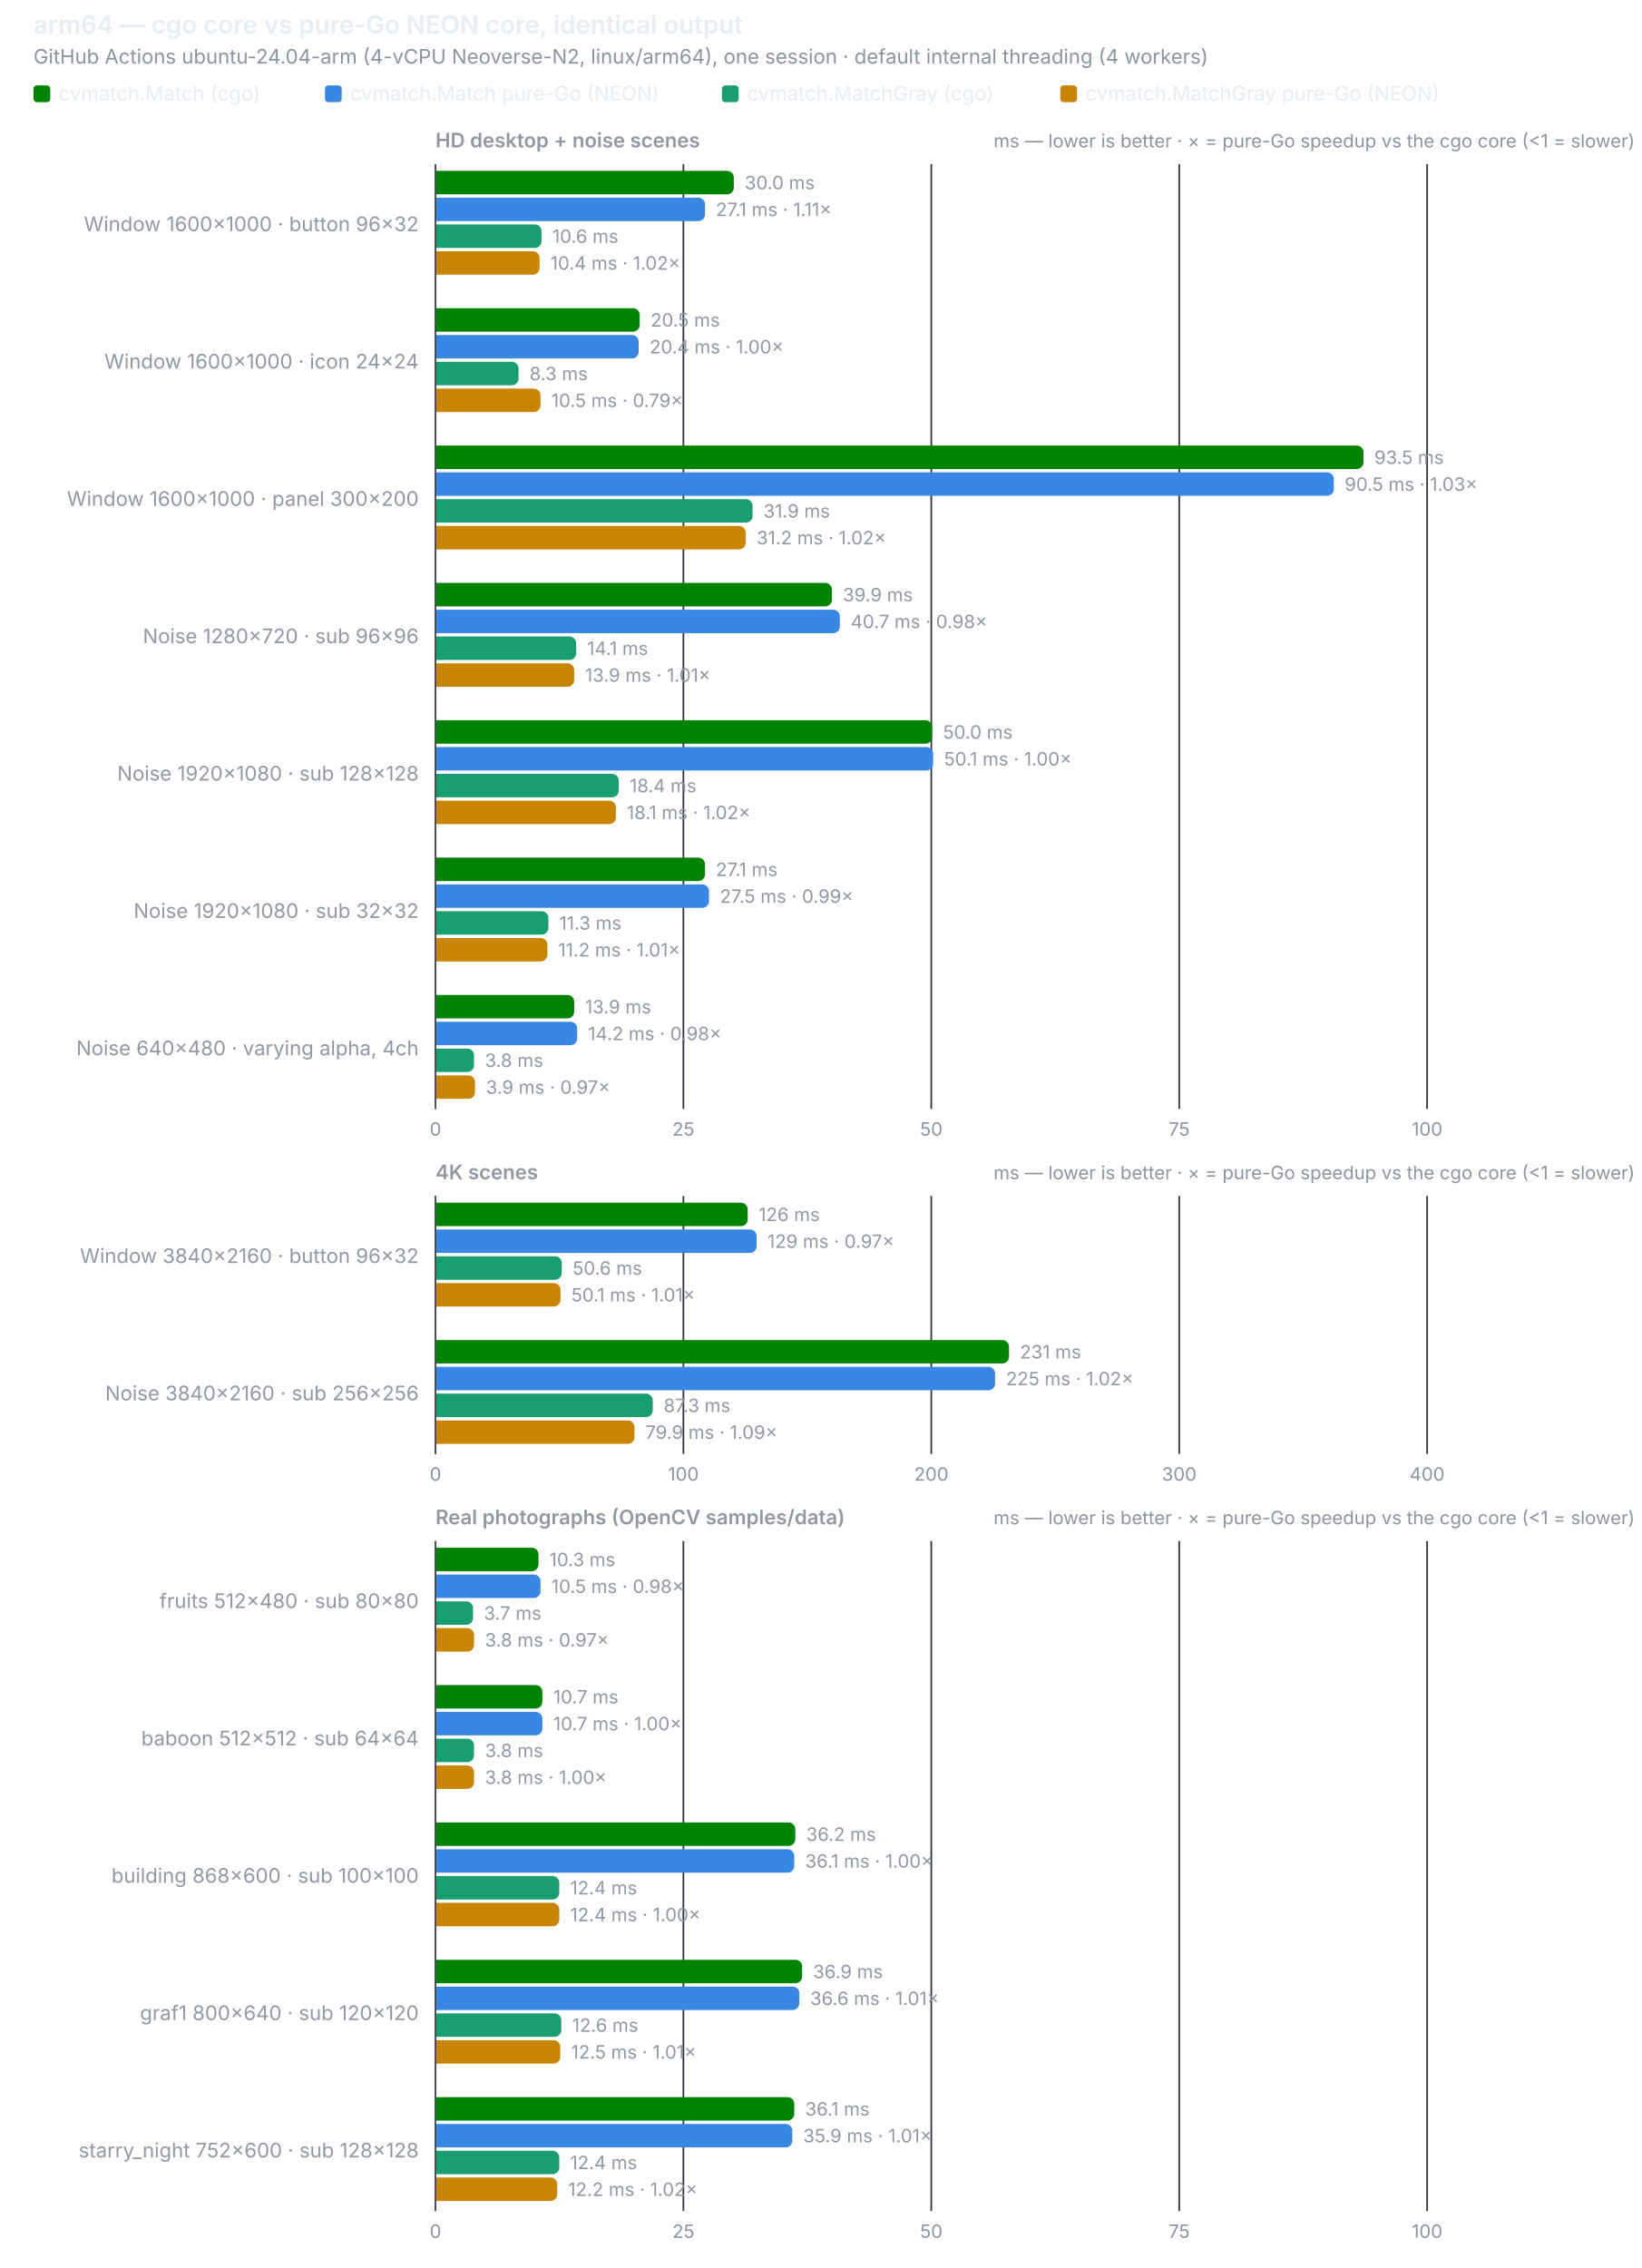
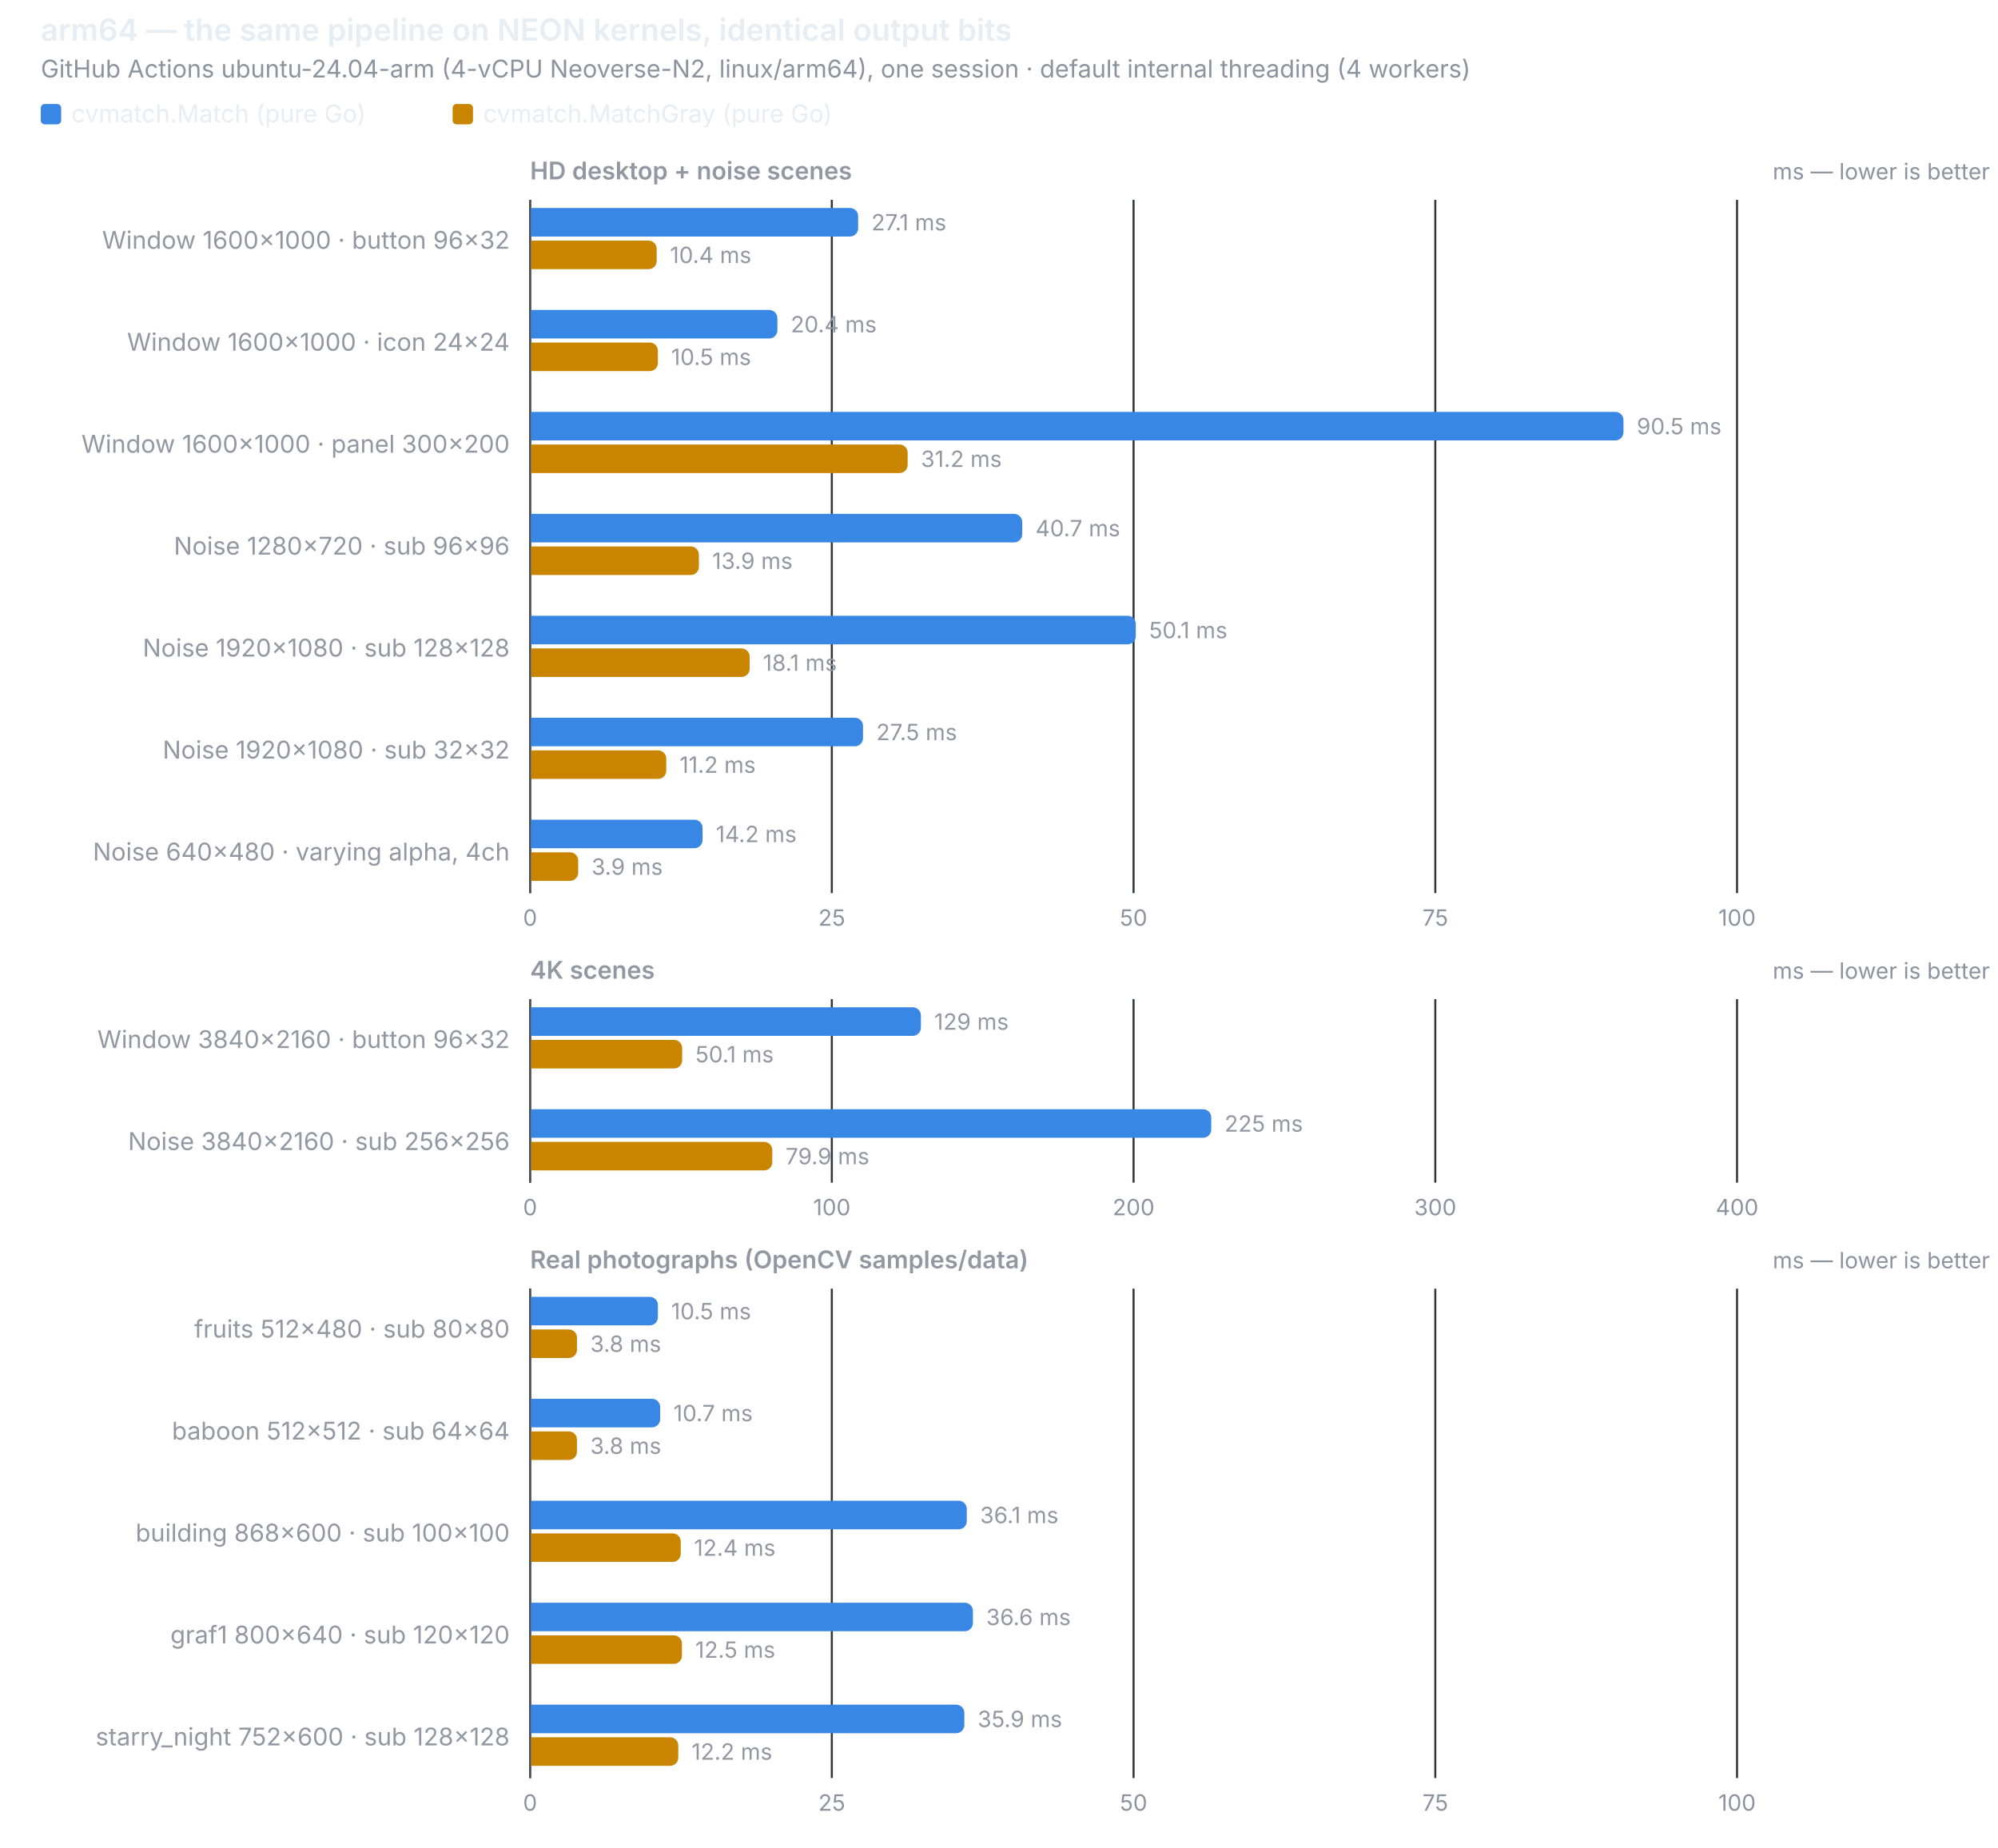
- <svg xmlns="http://www.w3.org/2000/svg" width="980" height="1354" viewBox="0 0 980 1354" role="img">
-   <text x="20" y="20" font-size="15" font-weight="600" fill="#e6edf3" font-family="system-ui,-apple-system,Segoe UI,sans-serif">arm64 — cgo core vs pure-Go NEON core, identical output</text>
+ <svg xmlns="http://www.w3.org/2000/svg" width="980" height="906" viewBox="0 0 980 906" role="img">
+   <text x="20" y="20" font-size="15" font-weight="600" fill="#e6edf3" font-family="system-ui,-apple-system,Segoe UI,sans-serif">arm64 — the same pipeline on NEON kernels, identical output bits</text>
  <text x="20" y="38" font-size="12" fill="#8b949e" font-family="system-ui,-apple-system,Segoe UI,sans-serif">GitHub Actions ubuntu-24.04-arm (4-vCPU Neoverse-N2, linux/arm64), one session · default internal threading (4 workers)</text>
-   <rect x="20" y="51" width="10" height="10" rx="2" fill="#008300" />
-   <text x="35" y="60" font-size="12" fill="#e6edf3" font-family="system-ui,-apple-system,Segoe UI,sans-serif">cvmatch.Match (cgo)</text>
-   <rect x="194" y="51" width="10" height="10" rx="2" fill="#3987e5" />
-   <text x="209" y="60" font-size="12" fill="#e6edf3" font-family="system-ui,-apple-system,Segoe UI,sans-serif">cvmatch.Match pure-Go (NEON)</text>
-   <rect x="431" y="51" width="10" height="10" rx="2" fill="#199e70" />
-   <text x="446" y="60" font-size="12" fill="#e6edf3" font-family="system-ui,-apple-system,Segoe UI,sans-serif">cvmatch.MatchGray (cgo)</text>
-   <rect x="633" y="51" width="10" height="10" rx="2" fill="#c98500" />
-   <text x="648" y="60" font-size="12" fill="#e6edf3" font-family="system-ui,-apple-system,Segoe UI,sans-serif">cvmatch.MatchGray pure-Go (NEON)</text>
+   <rect x="20" y="51" width="10" height="10" rx="2" fill="#3987e5" />
+   <text x="35" y="60" font-size="12" fill="#e6edf3" font-family="system-ui,-apple-system,Segoe UI,sans-serif">cvmatch.Match (pure Go)</text>
+   <rect x="222" y="51" width="10" height="10" rx="2" fill="#c98500" />
+   <text x="237" y="60" font-size="12" fill="#e6edf3" font-family="system-ui,-apple-system,Segoe UI,sans-serif">cvmatch.MatchGray (pure Go)</text>
  <text x="260" y="88" font-size="12" font-weight="600" fill="#9198a1" font-family="system-ui,-apple-system,Segoe UI,sans-serif">HD desktop + noise scenes</text>
-   <text x="976" y="88" font-size="11" text-anchor="end" fill="#8b949e" font-family="system-ui,-apple-system,Segoe UI,sans-serif">ms — lower is better · ×  = pure-Go speedup vs the cgo core (&lt;1 = slower)</text>
-   <line x1="260.0" y1="98" x2="260.0" y2="662" stroke="#30363d" stroke-width="1" />
-   <text x="260.0" y="678" font-size="11" text-anchor="middle" fill="#8b949e" font-family="system-ui,-apple-system,Segoe UI,sans-serif" style="font-variant-numeric:tabular-nums">0</text>
-   <line x1="408.0" y1="98" x2="408.0" y2="662" stroke="#30363d" stroke-width="1" />
-   <text x="408.0" y="678" font-size="11" text-anchor="middle" fill="#8b949e" font-family="system-ui,-apple-system,Segoe UI,sans-serif" style="font-variant-numeric:tabular-nums">25</text>
-   <line x1="556.0" y1="98" x2="556.0" y2="662" stroke="#30363d" stroke-width="1" />
-   <text x="556.0" y="678" font-size="11" text-anchor="middle" fill="#8b949e" font-family="system-ui,-apple-system,Segoe UI,sans-serif" style="font-variant-numeric:tabular-nums">50</text>
-   <line x1="704.0" y1="98" x2="704.0" y2="662" stroke="#30363d" stroke-width="1" />
-   <text x="704.0" y="678" font-size="11" text-anchor="middle" fill="#8b949e" font-family="system-ui,-apple-system,Segoe UI,sans-serif" style="font-variant-numeric:tabular-nums">75</text>
-   <line x1="852.0" y1="98" x2="852.0" y2="662" stroke="#30363d" stroke-width="1" />
-   <text x="852.0" y="678" font-size="11" text-anchor="middle" fill="#8b949e" font-family="system-ui,-apple-system,Segoe UI,sans-serif" style="font-variant-numeric:tabular-nums">100</text>
-   <line x1="260" y1="98" x2="260" y2="662" stroke="#484f58" stroke-width="1" />
-   <text x="250" y="138.0" font-size="12" text-anchor="end" fill="#9198a1" font-family="system-ui,-apple-system,Segoe UI,sans-serif">Window 1600×1000 · button 96×32</text>
-   <path d="M260.5,102 h173.6 a4,4 0 0 1 4,4 v6 a4,4 0 0 1 -4,4 h-173.6 z" fill="#008300" />
-   <text x="444.6" y="113" font-size="11" fill="#9198a1" font-family="system-ui,-apple-system,Segoe UI,sans-serif" style="font-variant-numeric:tabular-nums">30.0 ms</text>
-   <path d="M260.5,118 h156.4 a4,4 0 0 1 4,4 v6 a4,4 0 0 1 -4,4 h-156.4 z" fill="#3987e5" />
-   <text x="427.4" y="129" font-size="11" fill="#9198a1" font-family="system-ui,-apple-system,Segoe UI,sans-serif" style="font-variant-numeric:tabular-nums">27.1 ms · 1.11×</text>
-   <path d="M260.5,134 h58.8 a4,4 0 0 1 4,4 v6 a4,4 0 0 1 -4,4 h-58.8 z" fill="#199e70" />
-   <text x="329.8" y="145" font-size="11" fill="#9198a1" font-family="system-ui,-apple-system,Segoe UI,sans-serif" style="font-variant-numeric:tabular-nums">10.6 ms</text>
-   <path d="M260.5,150 h57.6 a4,4 0 0 1 4,4 v6 a4,4 0 0 1 -4,4 h-57.6 z" fill="#c98500" />
-   <text x="328.6" y="161" font-size="11" fill="#9198a1" font-family="system-ui,-apple-system,Segoe UI,sans-serif" style="font-variant-numeric:tabular-nums">10.4 ms · 1.02×</text>
-   <text x="250" y="220.0" font-size="12" text-anchor="end" fill="#9198a1" font-family="system-ui,-apple-system,Segoe UI,sans-serif">Window 1600×1000 · icon 24×24</text>
-   <path d="M260.5,184 h117.4 a4,4 0 0 1 4,4 v6 a4,4 0 0 1 -4,4 h-117.4 z" fill="#008300" />
-   <text x="388.4" y="195" font-size="11" fill="#9198a1" font-family="system-ui,-apple-system,Segoe UI,sans-serif" style="font-variant-numeric:tabular-nums">20.5 ms</text>
-   <path d="M260.5,200 h116.8 a4,4 0 0 1 4,4 v6 a4,4 0 0 1 -4,4 h-116.8 z" fill="#3987e5" />
-   <text x="387.8" y="211" font-size="11" fill="#9198a1" font-family="system-ui,-apple-system,Segoe UI,sans-serif" style="font-variant-numeric:tabular-nums">20.4 ms · 1.00×</text>
-   <path d="M260.5,216 h45.1 a4,4 0 0 1 4,4 v6 a4,4 0 0 1 -4,4 h-45.1 z" fill="#199e70" />
-   <text x="316.1" y="227" font-size="11" fill="#9198a1" font-family="system-ui,-apple-system,Segoe UI,sans-serif" style="font-variant-numeric:tabular-nums">8.3 ms</text>
-   <path d="M260.5,232 h58.2 a4,4 0 0 1 4,4 v6 a4,4 0 0 1 -4,4 h-58.2 z" fill="#c98500" />
-   <text x="329.2" y="243" font-size="11" fill="#9198a1" font-family="system-ui,-apple-system,Segoe UI,sans-serif" style="font-variant-numeric:tabular-nums">10.5 ms · 0.79×</text>
-   <text x="250" y="302.0" font-size="12" text-anchor="end" fill="#9198a1" font-family="system-ui,-apple-system,Segoe UI,sans-serif">Window 1600×1000 · panel 300×200</text>
-   <path d="M260.5,266 h549.5 a4,4 0 0 1 4,4 v6 a4,4 0 0 1 -4,4 h-549.5 z" fill="#008300" />
-   <text x="820.5" y="277" font-size="11" fill="#9198a1" font-family="system-ui,-apple-system,Segoe UI,sans-serif" style="font-variant-numeric:tabular-nums">93.5 ms</text>
-   <path d="M260.5,282 h531.8 a4,4 0 0 1 4,4 v6 a4,4 0 0 1 -4,4 h-531.8 z" fill="#3987e5" />
-   <text x="802.8" y="293" font-size="11" fill="#9198a1" font-family="system-ui,-apple-system,Segoe UI,sans-serif" style="font-variant-numeric:tabular-nums">90.5 ms · 1.03×</text>
-   <path d="M260.5,298 h184.8 a4,4 0 0 1 4,4 v6 a4,4 0 0 1 -4,4 h-184.8 z" fill="#199e70" />
-   <text x="455.8" y="309" font-size="11" fill="#9198a1" font-family="system-ui,-apple-system,Segoe UI,sans-serif" style="font-variant-numeric:tabular-nums">31.9 ms</text>
-   <path d="M260.5,314 h180.7 a4,4 0 0 1 4,4 v6 a4,4 0 0 1 -4,4 h-180.7 z" fill="#c98500" />
-   <text x="451.7" y="325" font-size="11" fill="#9198a1" font-family="system-ui,-apple-system,Segoe UI,sans-serif" style="font-variant-numeric:tabular-nums">31.2 ms · 1.02×</text>
-   <text x="250" y="384.0" font-size="12" text-anchor="end" fill="#9198a1" font-family="system-ui,-apple-system,Segoe UI,sans-serif">Noise 1280×720 · sub 96×96</text>
-   <path d="M260.5,348 h232.2 a4,4 0 0 1 4,4 v6 a4,4 0 0 1 -4,4 h-232.2 z" fill="#008300" />
-   <text x="503.2" y="359" font-size="11" fill="#9198a1" font-family="system-ui,-apple-system,Segoe UI,sans-serif" style="font-variant-numeric:tabular-nums">39.9 ms</text>
-   <path d="M260.5,364 h236.9 a4,4 0 0 1 4,4 v6 a4,4 0 0 1 -4,4 h-236.9 z" fill="#3987e5" />
-   <text x="507.9" y="375" font-size="11" fill="#9198a1" font-family="system-ui,-apple-system,Segoe UI,sans-serif" style="font-variant-numeric:tabular-nums">40.7 ms · 0.98×</text>
-   <path d="M260.5,380 h79.5 a4,4 0 0 1 4,4 v6 a4,4 0 0 1 -4,4 h-79.5 z" fill="#199e70" />
-   <text x="350.5" y="391" font-size="11" fill="#9198a1" font-family="system-ui,-apple-system,Segoe UI,sans-serif" style="font-variant-numeric:tabular-nums">14.1 ms</text>
-   <path d="M260.5,396 h78.3 a4,4 0 0 1 4,4 v6 a4,4 0 0 1 -4,4 h-78.3 z" fill="#c98500" />
-   <text x="349.3" y="407" font-size="11" fill="#9198a1" font-family="system-ui,-apple-system,Segoe UI,sans-serif" style="font-variant-numeric:tabular-nums">13.9 ms · 1.01×</text>
-   <text x="250" y="466.0" font-size="12" text-anchor="end" fill="#9198a1" font-family="system-ui,-apple-system,Segoe UI,sans-serif">Noise 1920×1080 · sub 128×128</text>
-   <path d="M260.5,430 h292.0 a4,4 0 0 1 4,4 v6 a4,4 0 0 1 -4,4 h-292.0 z" fill="#008300" />
-   <text x="563.0" y="441" font-size="11" fill="#9198a1" font-family="system-ui,-apple-system,Segoe UI,sans-serif" style="font-variant-numeric:tabular-nums">50.0 ms</text>
-   <path d="M260.5,446 h292.6 a4,4 0 0 1 4,4 v6 a4,4 0 0 1 -4,4 h-292.6 z" fill="#3987e5" />
-   <text x="563.6" y="457" font-size="11" fill="#9198a1" font-family="system-ui,-apple-system,Segoe UI,sans-serif" style="font-variant-numeric:tabular-nums">50.1 ms · 1.00×</text>
-   <path d="M260.5,462 h104.9 a4,4 0 0 1 4,4 v6 a4,4 0 0 1 -4,4 h-104.9 z" fill="#199e70" />
-   <text x="375.9" y="473" font-size="11" fill="#9198a1" font-family="system-ui,-apple-system,Segoe UI,sans-serif" style="font-variant-numeric:tabular-nums">18.4 ms</text>
-   <path d="M260.5,478 h103.2 a4,4 0 0 1 4,4 v6 a4,4 0 0 1 -4,4 h-103.2 z" fill="#c98500" />
-   <text x="374.2" y="489" font-size="11" fill="#9198a1" font-family="system-ui,-apple-system,Segoe UI,sans-serif" style="font-variant-numeric:tabular-nums">18.1 ms · 1.02×</text>
-   <text x="250" y="548.0" font-size="12" text-anchor="end" fill="#9198a1" font-family="system-ui,-apple-system,Segoe UI,sans-serif">Noise 1920×1080 · sub 32×32</text>
-   <path d="M260.5,512 h156.4 a4,4 0 0 1 4,4 v6 a4,4 0 0 1 -4,4 h-156.4 z" fill="#008300" />
-   <text x="427.4" y="523" font-size="11" fill="#9198a1" font-family="system-ui,-apple-system,Segoe UI,sans-serif" style="font-variant-numeric:tabular-nums">27.1 ms</text>
-   <path d="M260.5,528 h158.8 a4,4 0 0 1 4,4 v6 a4,4 0 0 1 -4,4 h-158.8 z" fill="#3987e5" />
-   <text x="429.8" y="539" font-size="11" fill="#9198a1" font-family="system-ui,-apple-system,Segoe UI,sans-serif" style="font-variant-numeric:tabular-nums">27.5 ms · 0.99×</text>
-   <path d="M260.5,544 h62.9 a4,4 0 0 1 4,4 v6 a4,4 0 0 1 -4,4 h-62.9 z" fill="#199e70" />
-   <text x="333.9" y="555" font-size="11" fill="#9198a1" font-family="system-ui,-apple-system,Segoe UI,sans-serif" style="font-variant-numeric:tabular-nums">11.3 ms</text>
-   <path d="M260.5,560 h62.3 a4,4 0 0 1 4,4 v6 a4,4 0 0 1 -4,4 h-62.3 z" fill="#c98500" />
-   <text x="333.3" y="571" font-size="11" fill="#9198a1" font-family="system-ui,-apple-system,Segoe UI,sans-serif" style="font-variant-numeric:tabular-nums">11.2 ms · 1.01×</text>
-   <text x="250" y="630.0" font-size="12" text-anchor="end" fill="#9198a1" font-family="system-ui,-apple-system,Segoe UI,sans-serif">Noise 640×480 · varying alpha, 4ch</text>
-   <path d="M260.5,594 h78.3 a4,4 0 0 1 4,4 v6 a4,4 0 0 1 -4,4 h-78.3 z" fill="#008300" />
-   <text x="349.3" y="605" font-size="11" fill="#9198a1" font-family="system-ui,-apple-system,Segoe UI,sans-serif" style="font-variant-numeric:tabular-nums">13.9 ms</text>
-   <path d="M260.5,610 h80.1 a4,4 0 0 1 4,4 v6 a4,4 0 0 1 -4,4 h-80.1 z" fill="#3987e5" />
-   <text x="351.1" y="621" font-size="11" fill="#9198a1" font-family="system-ui,-apple-system,Segoe UI,sans-serif" style="font-variant-numeric:tabular-nums">14.2 ms · 0.98×</text>
-   <path d="M260.5,626 h18.5 a4,4 0 0 1 4,4 v6 a4,4 0 0 1 -4,4 h-18.5 z" fill="#199e70" />
-   <text x="289.5" y="637" font-size="11" fill="#9198a1" font-family="system-ui,-apple-system,Segoe UI,sans-serif" style="font-variant-numeric:tabular-nums">3.8 ms</text>
-   <path d="M260.5,642 h19.1 a4,4 0 0 1 4,4 v6 a4,4 0 0 1 -4,4 h-19.1 z" fill="#c98500" />
-   <text x="290.1" y="653" font-size="11" fill="#9198a1" font-family="system-ui,-apple-system,Segoe UI,sans-serif" style="font-variant-numeric:tabular-nums">3.9 ms · 0.97×</text>
-   <text x="260" y="704" font-size="12" font-weight="600" fill="#9198a1" font-family="system-ui,-apple-system,Segoe UI,sans-serif">4K scenes</text>
-   <text x="976" y="704" font-size="11" text-anchor="end" fill="#8b949e" font-family="system-ui,-apple-system,Segoe UI,sans-serif">ms — lower is better · ×  = pure-Go speedup vs the cgo core (&lt;1 = slower)</text>
-   <line x1="260.0" y1="714" x2="260.0" y2="868" stroke="#30363d" stroke-width="1" />
-   <text x="260.0" y="884" font-size="11" text-anchor="middle" fill="#8b949e" font-family="system-ui,-apple-system,Segoe UI,sans-serif" style="font-variant-numeric:tabular-nums">0</text>
-   <line x1="408.0" y1="714" x2="408.0" y2="868" stroke="#30363d" stroke-width="1" />
-   <text x="408.0" y="884" font-size="11" text-anchor="middle" fill="#8b949e" font-family="system-ui,-apple-system,Segoe UI,sans-serif" style="font-variant-numeric:tabular-nums">100</text>
-   <line x1="556.0" y1="714" x2="556.0" y2="868" stroke="#30363d" stroke-width="1" />
-   <text x="556.0" y="884" font-size="11" text-anchor="middle" fill="#8b949e" font-family="system-ui,-apple-system,Segoe UI,sans-serif" style="font-variant-numeric:tabular-nums">200</text>
-   <line x1="704.0" y1="714" x2="704.0" y2="868" stroke="#30363d" stroke-width="1" />
-   <text x="704.0" y="884" font-size="11" text-anchor="middle" fill="#8b949e" font-family="system-ui,-apple-system,Segoe UI,sans-serif" style="font-variant-numeric:tabular-nums">300</text>
-   <line x1="852.0" y1="714" x2="852.0" y2="868" stroke="#30363d" stroke-width="1" />
-   <text x="852.0" y="884" font-size="11" text-anchor="middle" fill="#8b949e" font-family="system-ui,-apple-system,Segoe UI,sans-serif" style="font-variant-numeric:tabular-nums">400</text>
-   <line x1="260" y1="714" x2="260" y2="868" stroke="#484f58" stroke-width="1" />
-   <text x="250" y="754.0" font-size="12" text-anchor="end" fill="#9198a1" font-family="system-ui,-apple-system,Segoe UI,sans-serif">Window 3840×2160 · button 96×32</text>
-   <path d="M260.5,718 h181.9 a4,4 0 0 1 4,4 v6 a4,4 0 0 1 -4,4 h-181.9 z" fill="#008300" />
-   <text x="452.9" y="729" font-size="11" fill="#9198a1" font-family="system-ui,-apple-system,Segoe UI,sans-serif" style="font-variant-numeric:tabular-nums">126 ms</text>
-   <path d="M260.5,734 h187.2 a4,4 0 0 1 4,4 v6 a4,4 0 0 1 -4,4 h-187.2 z" fill="#3987e5" />
-   <text x="458.2" y="745" font-size="11" fill="#9198a1" font-family="system-ui,-apple-system,Segoe UI,sans-serif" style="font-variant-numeric:tabular-nums">129 ms · 0.97×</text>
-   <path d="M260.5,750 h70.9 a4,4 0 0 1 4,4 v6 a4,4 0 0 1 -4,4 h-70.9 z" fill="#199e70" />
-   <text x="341.9" y="761" font-size="11" fill="#9198a1" font-family="system-ui,-apple-system,Segoe UI,sans-serif" style="font-variant-numeric:tabular-nums">50.6 ms</text>
-   <path d="M260.5,766 h70.1 a4,4 0 0 1 4,4 v6 a4,4 0 0 1 -4,4 h-70.1 z" fill="#c98500" />
-   <text x="341.1" y="777" font-size="11" fill="#9198a1" font-family="system-ui,-apple-system,Segoe UI,sans-serif" style="font-variant-numeric:tabular-nums">50.1 ms · 1.01×</text>
-   <text x="250" y="836.0" font-size="12" text-anchor="end" fill="#9198a1" font-family="system-ui,-apple-system,Segoe UI,sans-serif">Noise 3840×2160 · sub 256×256</text>
-   <path d="M260.5,800 h337.9 a4,4 0 0 1 4,4 v6 a4,4 0 0 1 -4,4 h-337.9 z" fill="#008300" />
-   <text x="608.9" y="811" font-size="11" fill="#9198a1" font-family="system-ui,-apple-system,Segoe UI,sans-serif" style="font-variant-numeric:tabular-nums">231 ms</text>
-   <path d="M260.5,816 h329.6 a4,4 0 0 1 4,4 v6 a4,4 0 0 1 -4,4 h-329.6 z" fill="#3987e5" />
-   <text x="600.6" y="827" font-size="11" fill="#9198a1" font-family="system-ui,-apple-system,Segoe UI,sans-serif" style="font-variant-numeric:tabular-nums">225 ms · 1.02×</text>
-   <path d="M260.5,832 h125.2 a4,4 0 0 1 4,4 v6 a4,4 0 0 1 -4,4 h-125.2 z" fill="#199e70" />
-   <text x="396.2" y="843" font-size="11" fill="#9198a1" font-family="system-ui,-apple-system,Segoe UI,sans-serif" style="font-variant-numeric:tabular-nums">87.3 ms</text>
-   <path d="M260.5,848 h114.3 a4,4 0 0 1 4,4 v6 a4,4 0 0 1 -4,4 h-114.3 z" fill="#c98500" />
-   <text x="385.3" y="859" font-size="11" fill="#9198a1" font-family="system-ui,-apple-system,Segoe UI,sans-serif" style="font-variant-numeric:tabular-nums">79.9 ms · 1.09×</text>
-   <text x="260" y="910" font-size="12" font-weight="600" fill="#9198a1" font-family="system-ui,-apple-system,Segoe UI,sans-serif">Real photographs (OpenCV samples/data)</text>
-   <text x="976" y="910" font-size="11" text-anchor="end" fill="#8b949e" font-family="system-ui,-apple-system,Segoe UI,sans-serif">ms — lower is better · ×  = pure-Go speedup vs the cgo core (&lt;1 = slower)</text>
-   <line x1="260.0" y1="920" x2="260.0" y2="1320" stroke="#30363d" stroke-width="1" />
-   <text x="260.0" y="1336" font-size="11" text-anchor="middle" fill="#8b949e" font-family="system-ui,-apple-system,Segoe UI,sans-serif" style="font-variant-numeric:tabular-nums">0</text>
-   <line x1="408.0" y1="920" x2="408.0" y2="1320" stroke="#30363d" stroke-width="1" />
-   <text x="408.0" y="1336" font-size="11" text-anchor="middle" fill="#8b949e" font-family="system-ui,-apple-system,Segoe UI,sans-serif" style="font-variant-numeric:tabular-nums">25</text>
-   <line x1="556.0" y1="920" x2="556.0" y2="1320" stroke="#30363d" stroke-width="1" />
-   <text x="556.0" y="1336" font-size="11" text-anchor="middle" fill="#8b949e" font-family="system-ui,-apple-system,Segoe UI,sans-serif" style="font-variant-numeric:tabular-nums">50</text>
-   <line x1="704.0" y1="920" x2="704.0" y2="1320" stroke="#30363d" stroke-width="1" />
-   <text x="704.0" y="1336" font-size="11" text-anchor="middle" fill="#8b949e" font-family="system-ui,-apple-system,Segoe UI,sans-serif" style="font-variant-numeric:tabular-nums">75</text>
-   <line x1="852.0" y1="920" x2="852.0" y2="1320" stroke="#30363d" stroke-width="1" />
-   <text x="852.0" y="1336" font-size="11" text-anchor="middle" fill="#8b949e" font-family="system-ui,-apple-system,Segoe UI,sans-serif" style="font-variant-numeric:tabular-nums">100</text>
-   <line x1="260" y1="920" x2="260" y2="1320" stroke="#484f58" stroke-width="1" />
-   <text x="250" y="960.0" font-size="12" text-anchor="end" fill="#9198a1" font-family="system-ui,-apple-system,Segoe UI,sans-serif">fruits 512×480 · sub 80×80</text>
-   <path d="M260.5,924 h57.0 a4,4 0 0 1 4,4 v6 a4,4 0 0 1 -4,4 h-57.0 z" fill="#008300" />
-   <text x="328.0" y="935" font-size="11" fill="#9198a1" font-family="system-ui,-apple-system,Segoe UI,sans-serif" style="font-variant-numeric:tabular-nums">10.3 ms</text>
-   <path d="M260.5,940 h58.2 a4,4 0 0 1 4,4 v6 a4,4 0 0 1 -4,4 h-58.2 z" fill="#3987e5" />
-   <text x="329.2" y="951" font-size="11" fill="#9198a1" font-family="system-ui,-apple-system,Segoe UI,sans-serif" style="font-variant-numeric:tabular-nums">10.5 ms · 0.98×</text>
-   <path d="M260.5,956 h17.9 a4,4 0 0 1 4,4 v6 a4,4 0 0 1 -4,4 h-17.9 z" fill="#199e70" />
-   <text x="288.9" y="967" font-size="11" fill="#9198a1" font-family="system-ui,-apple-system,Segoe UI,sans-serif" style="font-variant-numeric:tabular-nums">3.7 ms</text>
-   <path d="M260.5,972 h18.5 a4,4 0 0 1 4,4 v6 a4,4 0 0 1 -4,4 h-18.5 z" fill="#c98500" />
-   <text x="289.5" y="983" font-size="11" fill="#9198a1" font-family="system-ui,-apple-system,Segoe UI,sans-serif" style="font-variant-numeric:tabular-nums">3.8 ms · 0.97×</text>
-   <text x="250" y="1042.0" font-size="12" text-anchor="end" fill="#9198a1" font-family="system-ui,-apple-system,Segoe UI,sans-serif">baboon 512×512 · sub 64×64</text>
-   <path d="M260.5,1006 h59.3 a4,4 0 0 1 4,4 v6 a4,4 0 0 1 -4,4 h-59.3 z" fill="#008300" />
-   <text x="330.3" y="1017" font-size="11" fill="#9198a1" font-family="system-ui,-apple-system,Segoe UI,sans-serif" style="font-variant-numeric:tabular-nums">10.7 ms</text>
-   <path d="M260.5,1022 h59.3 a4,4 0 0 1 4,4 v6 a4,4 0 0 1 -4,4 h-59.3 z" fill="#3987e5" />
-   <text x="330.3" y="1033" font-size="11" fill="#9198a1" font-family="system-ui,-apple-system,Segoe UI,sans-serif" style="font-variant-numeric:tabular-nums">10.7 ms · 1.00×</text>
-   <path d="M260.5,1038 h18.5 a4,4 0 0 1 4,4 v6 a4,4 0 0 1 -4,4 h-18.5 z" fill="#199e70" />
-   <text x="289.5" y="1049" font-size="11" fill="#9198a1" font-family="system-ui,-apple-system,Segoe UI,sans-serif" style="font-variant-numeric:tabular-nums">3.8 ms</text>
-   <path d="M260.5,1054 h18.5 a4,4 0 0 1 4,4 v6 a4,4 0 0 1 -4,4 h-18.5 z" fill="#c98500" />
-   <text x="289.5" y="1065" font-size="11" fill="#9198a1" font-family="system-ui,-apple-system,Segoe UI,sans-serif" style="font-variant-numeric:tabular-nums">3.8 ms · 1.00×</text>
-   <text x="250" y="1124.0" font-size="12" text-anchor="end" fill="#9198a1" font-family="system-ui,-apple-system,Segoe UI,sans-serif">building 868×600 · sub 100×100</text>
-   <path d="M260.5,1088 h210.3 a4,4 0 0 1 4,4 v6 a4,4 0 0 1 -4,4 h-210.3 z" fill="#008300" />
-   <text x="481.3" y="1099" font-size="11" fill="#9198a1" font-family="system-ui,-apple-system,Segoe UI,sans-serif" style="font-variant-numeric:tabular-nums">36.2 ms</text>
-   <path d="M260.5,1104 h209.7 a4,4 0 0 1 4,4 v6 a4,4 0 0 1 -4,4 h-209.7 z" fill="#3987e5" />
-   <text x="480.7" y="1115" font-size="11" fill="#9198a1" font-family="system-ui,-apple-system,Segoe UI,sans-serif" style="font-variant-numeric:tabular-nums">36.1 ms · 1.00×</text>
-   <path d="M260.5,1120 h69.4 a4,4 0 0 1 4,4 v6 a4,4 0 0 1 -4,4 h-69.4 z" fill="#199e70" />
-   <text x="340.4" y="1131" font-size="11" fill="#9198a1" font-family="system-ui,-apple-system,Segoe UI,sans-serif" style="font-variant-numeric:tabular-nums">12.4 ms</text>
-   <path d="M260.5,1136 h69.4 a4,4 0 0 1 4,4 v6 a4,4 0 0 1 -4,4 h-69.4 z" fill="#c98500" />
-   <text x="340.4" y="1147" font-size="11" fill="#9198a1" font-family="system-ui,-apple-system,Segoe UI,sans-serif" style="font-variant-numeric:tabular-nums">12.4 ms · 1.00×</text>
-   <text x="250" y="1206.0" font-size="12" text-anchor="end" fill="#9198a1" font-family="system-ui,-apple-system,Segoe UI,sans-serif">graf1 800×640 · sub 120×120</text>
-   <path d="M260.5,1170 h214.4 a4,4 0 0 1 4,4 v6 a4,4 0 0 1 -4,4 h-214.4 z" fill="#008300" />
-   <text x="485.4" y="1181" font-size="11" fill="#9198a1" font-family="system-ui,-apple-system,Segoe UI,sans-serif" style="font-variant-numeric:tabular-nums">36.9 ms</text>
-   <path d="M260.5,1186 h212.7 a4,4 0 0 1 4,4 v6 a4,4 0 0 1 -4,4 h-212.7 z" fill="#3987e5" />
-   <text x="483.7" y="1197" font-size="11" fill="#9198a1" font-family="system-ui,-apple-system,Segoe UI,sans-serif" style="font-variant-numeric:tabular-nums">36.6 ms · 1.01×</text>
-   <path d="M260.5,1202 h70.6 a4,4 0 0 1 4,4 v6 a4,4 0 0 1 -4,4 h-70.6 z" fill="#199e70" />
-   <text x="341.6" y="1213" font-size="11" fill="#9198a1" font-family="system-ui,-apple-system,Segoe UI,sans-serif" style="font-variant-numeric:tabular-nums">12.6 ms</text>
-   <path d="M260.5,1218 h70.0 a4,4 0 0 1 4,4 v6 a4,4 0 0 1 -4,4 h-70.0 z" fill="#c98500" />
-   <text x="341.0" y="1229" font-size="11" fill="#9198a1" font-family="system-ui,-apple-system,Segoe UI,sans-serif" style="font-variant-numeric:tabular-nums">12.5 ms · 1.01×</text>
-   <text x="250" y="1288.0" font-size="12" text-anchor="end" fill="#9198a1" font-family="system-ui,-apple-system,Segoe UI,sans-serif">starry_night 752×600 · sub 128×128</text>
-   <path d="M260.5,1252 h209.7 a4,4 0 0 1 4,4 v6 a4,4 0 0 1 -4,4 h-209.7 z" fill="#008300" />
-   <text x="480.7" y="1263" font-size="11" fill="#9198a1" font-family="system-ui,-apple-system,Segoe UI,sans-serif" style="font-variant-numeric:tabular-nums">36.1 ms</text>
-   <path d="M260.5,1268 h208.5 a4,4 0 0 1 4,4 v6 a4,4 0 0 1 -4,4 h-208.5 z" fill="#3987e5" />
-   <text x="479.5" y="1279" font-size="11" fill="#9198a1" font-family="system-ui,-apple-system,Segoe UI,sans-serif" style="font-variant-numeric:tabular-nums">35.9 ms · 1.01×</text>
-   <path d="M260.5,1284 h69.4 a4,4 0 0 1 4,4 v6 a4,4 0 0 1 -4,4 h-69.4 z" fill="#199e70" />
-   <text x="340.4" y="1295" font-size="11" fill="#9198a1" font-family="system-ui,-apple-system,Segoe UI,sans-serif" style="font-variant-numeric:tabular-nums">12.4 ms</text>
-   <path d="M260.5,1300 h68.2 a4,4 0 0 1 4,4 v6 a4,4 0 0 1 -4,4 h-68.2 z" fill="#c98500" />
-   <text x="339.2" y="1311" font-size="11" fill="#9198a1" font-family="system-ui,-apple-system,Segoe UI,sans-serif" style="font-variant-numeric:tabular-nums">12.2 ms · 1.02×</text>
+   <text x="976" y="88" font-size="11" text-anchor="end" fill="#8b949e" font-family="system-ui,-apple-system,Segoe UI,sans-serif">ms — lower is better</text>
+   <line x1="260.0" y1="98" x2="260.0" y2="438" stroke="#30363d" stroke-width="1" />
+   <text x="260.0" y="454" font-size="11" text-anchor="middle" fill="#8b949e" font-family="system-ui,-apple-system,Segoe UI,sans-serif" style="font-variant-numeric:tabular-nums">0</text>
+   <line x1="408.0" y1="98" x2="408.0" y2="438" stroke="#30363d" stroke-width="1" />
+   <text x="408.0" y="454" font-size="11" text-anchor="middle" fill="#8b949e" font-family="system-ui,-apple-system,Segoe UI,sans-serif" style="font-variant-numeric:tabular-nums">25</text>
+   <line x1="556.0" y1="98" x2="556.0" y2="438" stroke="#30363d" stroke-width="1" />
+   <text x="556.0" y="454" font-size="11" text-anchor="middle" fill="#8b949e" font-family="system-ui,-apple-system,Segoe UI,sans-serif" style="font-variant-numeric:tabular-nums">50</text>
+   <line x1="704.0" y1="98" x2="704.0" y2="438" stroke="#30363d" stroke-width="1" />
+   <text x="704.0" y="454" font-size="11" text-anchor="middle" fill="#8b949e" font-family="system-ui,-apple-system,Segoe UI,sans-serif" style="font-variant-numeric:tabular-nums">75</text>
+   <line x1="852.0" y1="98" x2="852.0" y2="438" stroke="#30363d" stroke-width="1" />
+   <text x="852.0" y="454" font-size="11" text-anchor="middle" fill="#8b949e" font-family="system-ui,-apple-system,Segoe UI,sans-serif" style="font-variant-numeric:tabular-nums">100</text>
+   <line x1="260" y1="98" x2="260" y2="438" stroke="#484f58" stroke-width="1" />
+   <text x="250" y="122.0" font-size="12" text-anchor="end" fill="#9198a1" font-family="system-ui,-apple-system,Segoe UI,sans-serif">Window 1600×1000 · button 96×32</text>
+   <path d="M260.5,102 h156.4 a4,4 0 0 1 4,4 v6 a4,4 0 0 1 -4,4 h-156.4 z" fill="#3987e5" />
+   <text x="427.4" y="113" font-size="11" fill="#9198a1" font-family="system-ui,-apple-system,Segoe UI,sans-serif" style="font-variant-numeric:tabular-nums">27.1 ms</text>
+   <path d="M260.5,118 h57.6 a4,4 0 0 1 4,4 v6 a4,4 0 0 1 -4,4 h-57.6 z" fill="#c98500" />
+   <text x="328.6" y="129" font-size="11" fill="#9198a1" font-family="system-ui,-apple-system,Segoe UI,sans-serif" style="font-variant-numeric:tabular-nums">10.4 ms</text>
+   <text x="250" y="172.0" font-size="12" text-anchor="end" fill="#9198a1" font-family="system-ui,-apple-system,Segoe UI,sans-serif">Window 1600×1000 · icon 24×24</text>
+   <path d="M260.5,152 h116.8 a4,4 0 0 1 4,4 v6 a4,4 0 0 1 -4,4 h-116.8 z" fill="#3987e5" />
+   <text x="387.8" y="163" font-size="11" fill="#9198a1" font-family="system-ui,-apple-system,Segoe UI,sans-serif" style="font-variant-numeric:tabular-nums">20.4 ms</text>
+   <path d="M260.5,168 h58.2 a4,4 0 0 1 4,4 v6 a4,4 0 0 1 -4,4 h-58.2 z" fill="#c98500" />
+   <text x="329.2" y="179" font-size="11" fill="#9198a1" font-family="system-ui,-apple-system,Segoe UI,sans-serif" style="font-variant-numeric:tabular-nums">10.5 ms</text>
+   <text x="250" y="222.0" font-size="12" text-anchor="end" fill="#9198a1" font-family="system-ui,-apple-system,Segoe UI,sans-serif">Window 1600×1000 · panel 300×200</text>
+   <path d="M260.5,202 h531.8 a4,4 0 0 1 4,4 v6 a4,4 0 0 1 -4,4 h-531.8 z" fill="#3987e5" />
+   <text x="802.8" y="213" font-size="11" fill="#9198a1" font-family="system-ui,-apple-system,Segoe UI,sans-serif" style="font-variant-numeric:tabular-nums">90.5 ms</text>
+   <path d="M260.5,218 h180.7 a4,4 0 0 1 4,4 v6 a4,4 0 0 1 -4,4 h-180.7 z" fill="#c98500" />
+   <text x="451.7" y="229" font-size="11" fill="#9198a1" font-family="system-ui,-apple-system,Segoe UI,sans-serif" style="font-variant-numeric:tabular-nums">31.2 ms</text>
+   <text x="250" y="272.0" font-size="12" text-anchor="end" fill="#9198a1" font-family="system-ui,-apple-system,Segoe UI,sans-serif">Noise 1280×720 · sub 96×96</text>
+   <path d="M260.5,252 h236.9 a4,4 0 0 1 4,4 v6 a4,4 0 0 1 -4,4 h-236.9 z" fill="#3987e5" />
+   <text x="507.9" y="263" font-size="11" fill="#9198a1" font-family="system-ui,-apple-system,Segoe UI,sans-serif" style="font-variant-numeric:tabular-nums">40.7 ms</text>
+   <path d="M260.5,268 h78.3 a4,4 0 0 1 4,4 v6 a4,4 0 0 1 -4,4 h-78.3 z" fill="#c98500" />
+   <text x="349.3" y="279" font-size="11" fill="#9198a1" font-family="system-ui,-apple-system,Segoe UI,sans-serif" style="font-variant-numeric:tabular-nums">13.9 ms</text>
+   <text x="250" y="322.0" font-size="12" text-anchor="end" fill="#9198a1" font-family="system-ui,-apple-system,Segoe UI,sans-serif">Noise 1920×1080 · sub 128×128</text>
+   <path d="M260.5,302 h292.6 a4,4 0 0 1 4,4 v6 a4,4 0 0 1 -4,4 h-292.6 z" fill="#3987e5" />
+   <text x="563.6" y="313" font-size="11" fill="#9198a1" font-family="system-ui,-apple-system,Segoe UI,sans-serif" style="font-variant-numeric:tabular-nums">50.1 ms</text>
+   <path d="M260.5,318 h103.2 a4,4 0 0 1 4,4 v6 a4,4 0 0 1 -4,4 h-103.2 z" fill="#c98500" />
+   <text x="374.2" y="329" font-size="11" fill="#9198a1" font-family="system-ui,-apple-system,Segoe UI,sans-serif" style="font-variant-numeric:tabular-nums">18.1 ms</text>
+   <text x="250" y="372.0" font-size="12" text-anchor="end" fill="#9198a1" font-family="system-ui,-apple-system,Segoe UI,sans-serif">Noise 1920×1080 · sub 32×32</text>
+   <path d="M260.5,352 h158.8 a4,4 0 0 1 4,4 v6 a4,4 0 0 1 -4,4 h-158.8 z" fill="#3987e5" />
+   <text x="429.8" y="363" font-size="11" fill="#9198a1" font-family="system-ui,-apple-system,Segoe UI,sans-serif" style="font-variant-numeric:tabular-nums">27.5 ms</text>
+   <path d="M260.5,368 h62.3 a4,4 0 0 1 4,4 v6 a4,4 0 0 1 -4,4 h-62.3 z" fill="#c98500" />
+   <text x="333.3" y="379" font-size="11" fill="#9198a1" font-family="system-ui,-apple-system,Segoe UI,sans-serif" style="font-variant-numeric:tabular-nums">11.2 ms</text>
+   <text x="250" y="422.0" font-size="12" text-anchor="end" fill="#9198a1" font-family="system-ui,-apple-system,Segoe UI,sans-serif">Noise 640×480 · varying alpha, 4ch</text>
+   <path d="M260.5,402 h80.1 a4,4 0 0 1 4,4 v6 a4,4 0 0 1 -4,4 h-80.1 z" fill="#3987e5" />
+   <text x="351.1" y="413" font-size="11" fill="#9198a1" font-family="system-ui,-apple-system,Segoe UI,sans-serif" style="font-variant-numeric:tabular-nums">14.2 ms</text>
+   <path d="M260.5,418 h19.1 a4,4 0 0 1 4,4 v6 a4,4 0 0 1 -4,4 h-19.1 z" fill="#c98500" />
+   <text x="290.1" y="429" font-size="11" fill="#9198a1" font-family="system-ui,-apple-system,Segoe UI,sans-serif" style="font-variant-numeric:tabular-nums">3.9 ms</text>
+   <text x="260" y="480" font-size="12" font-weight="600" fill="#9198a1" font-family="system-ui,-apple-system,Segoe UI,sans-serif">4K scenes</text>
+   <text x="976" y="480" font-size="11" text-anchor="end" fill="#8b949e" font-family="system-ui,-apple-system,Segoe UI,sans-serif">ms — lower is better</text>
+   <line x1="260.0" y1="490" x2="260.0" y2="580" stroke="#30363d" stroke-width="1" />
+   <text x="260.0" y="596" font-size="11" text-anchor="middle" fill="#8b949e" font-family="system-ui,-apple-system,Segoe UI,sans-serif" style="font-variant-numeric:tabular-nums">0</text>
+   <line x1="408.0" y1="490" x2="408.0" y2="580" stroke="#30363d" stroke-width="1" />
+   <text x="408.0" y="596" font-size="11" text-anchor="middle" fill="#8b949e" font-family="system-ui,-apple-system,Segoe UI,sans-serif" style="font-variant-numeric:tabular-nums">100</text>
+   <line x1="556.0" y1="490" x2="556.0" y2="580" stroke="#30363d" stroke-width="1" />
+   <text x="556.0" y="596" font-size="11" text-anchor="middle" fill="#8b949e" font-family="system-ui,-apple-system,Segoe UI,sans-serif" style="font-variant-numeric:tabular-nums">200</text>
+   <line x1="704.0" y1="490" x2="704.0" y2="580" stroke="#30363d" stroke-width="1" />
+   <text x="704.0" y="596" font-size="11" text-anchor="middle" fill="#8b949e" font-family="system-ui,-apple-system,Segoe UI,sans-serif" style="font-variant-numeric:tabular-nums">300</text>
+   <line x1="852.0" y1="490" x2="852.0" y2="580" stroke="#30363d" stroke-width="1" />
+   <text x="852.0" y="596" font-size="11" text-anchor="middle" fill="#8b949e" font-family="system-ui,-apple-system,Segoe UI,sans-serif" style="font-variant-numeric:tabular-nums">400</text>
+   <line x1="260" y1="490" x2="260" y2="580" stroke="#484f58" stroke-width="1" />
+   <text x="250" y="514.0" font-size="12" text-anchor="end" fill="#9198a1" font-family="system-ui,-apple-system,Segoe UI,sans-serif">Window 3840×2160 · button 96×32</text>
+   <path d="M260.5,494 h187.2 a4,4 0 0 1 4,4 v6 a4,4 0 0 1 -4,4 h-187.2 z" fill="#3987e5" />
+   <text x="458.2" y="505" font-size="11" fill="#9198a1" font-family="system-ui,-apple-system,Segoe UI,sans-serif" style="font-variant-numeric:tabular-nums">129 ms</text>
+   <path d="M260.5,510 h70.1 a4,4 0 0 1 4,4 v6 a4,4 0 0 1 -4,4 h-70.1 z" fill="#c98500" />
+   <text x="341.1" y="521" font-size="11" fill="#9198a1" font-family="system-ui,-apple-system,Segoe UI,sans-serif" style="font-variant-numeric:tabular-nums">50.1 ms</text>
+   <text x="250" y="564.0" font-size="12" text-anchor="end" fill="#9198a1" font-family="system-ui,-apple-system,Segoe UI,sans-serif">Noise 3840×2160 · sub 256×256</text>
+   <path d="M260.5,544 h329.6 a4,4 0 0 1 4,4 v6 a4,4 0 0 1 -4,4 h-329.6 z" fill="#3987e5" />
+   <text x="600.6" y="555" font-size="11" fill="#9198a1" font-family="system-ui,-apple-system,Segoe UI,sans-serif" style="font-variant-numeric:tabular-nums">225 ms</text>
+   <path d="M260.5,560 h114.3 a4,4 0 0 1 4,4 v6 a4,4 0 0 1 -4,4 h-114.3 z" fill="#c98500" />
+   <text x="385.3" y="571" font-size="11" fill="#9198a1" font-family="system-ui,-apple-system,Segoe UI,sans-serif" style="font-variant-numeric:tabular-nums">79.9 ms</text>
+   <text x="260" y="622" font-size="12" font-weight="600" fill="#9198a1" font-family="system-ui,-apple-system,Segoe UI,sans-serif">Real photographs (OpenCV samples/data)</text>
+   <text x="976" y="622" font-size="11" text-anchor="end" fill="#8b949e" font-family="system-ui,-apple-system,Segoe UI,sans-serif">ms — lower is better</text>
+   <line x1="260.0" y1="632" x2="260.0" y2="872" stroke="#30363d" stroke-width="1" />
+   <text x="260.0" y="888" font-size="11" text-anchor="middle" fill="#8b949e" font-family="system-ui,-apple-system,Segoe UI,sans-serif" style="font-variant-numeric:tabular-nums">0</text>
+   <line x1="408.0" y1="632" x2="408.0" y2="872" stroke="#30363d" stroke-width="1" />
+   <text x="408.0" y="888" font-size="11" text-anchor="middle" fill="#8b949e" font-family="system-ui,-apple-system,Segoe UI,sans-serif" style="font-variant-numeric:tabular-nums">25</text>
+   <line x1="556.0" y1="632" x2="556.0" y2="872" stroke="#30363d" stroke-width="1" />
+   <text x="556.0" y="888" font-size="11" text-anchor="middle" fill="#8b949e" font-family="system-ui,-apple-system,Segoe UI,sans-serif" style="font-variant-numeric:tabular-nums">50</text>
+   <line x1="704.0" y1="632" x2="704.0" y2="872" stroke="#30363d" stroke-width="1" />
+   <text x="704.0" y="888" font-size="11" text-anchor="middle" fill="#8b949e" font-family="system-ui,-apple-system,Segoe UI,sans-serif" style="font-variant-numeric:tabular-nums">75</text>
+   <line x1="852.0" y1="632" x2="852.0" y2="872" stroke="#30363d" stroke-width="1" />
+   <text x="852.0" y="888" font-size="11" text-anchor="middle" fill="#8b949e" font-family="system-ui,-apple-system,Segoe UI,sans-serif" style="font-variant-numeric:tabular-nums">100</text>
+   <line x1="260" y1="632" x2="260" y2="872" stroke="#484f58" stroke-width="1" />
+   <text x="250" y="656.0" font-size="12" text-anchor="end" fill="#9198a1" font-family="system-ui,-apple-system,Segoe UI,sans-serif">fruits 512×480 · sub 80×80</text>
+   <path d="M260.5,636 h58.2 a4,4 0 0 1 4,4 v6 a4,4 0 0 1 -4,4 h-58.2 z" fill="#3987e5" />
+   <text x="329.2" y="647" font-size="11" fill="#9198a1" font-family="system-ui,-apple-system,Segoe UI,sans-serif" style="font-variant-numeric:tabular-nums">10.5 ms</text>
+   <path d="M260.5,652 h18.5 a4,4 0 0 1 4,4 v6 a4,4 0 0 1 -4,4 h-18.5 z" fill="#c98500" />
+   <text x="289.5" y="663" font-size="11" fill="#9198a1" font-family="system-ui,-apple-system,Segoe UI,sans-serif" style="font-variant-numeric:tabular-nums">3.8 ms</text>
+   <text x="250" y="706.0" font-size="12" text-anchor="end" fill="#9198a1" font-family="system-ui,-apple-system,Segoe UI,sans-serif">baboon 512×512 · sub 64×64</text>
+   <path d="M260.5,686 h59.3 a4,4 0 0 1 4,4 v6 a4,4 0 0 1 -4,4 h-59.3 z" fill="#3987e5" />
+   <text x="330.3" y="697" font-size="11" fill="#9198a1" font-family="system-ui,-apple-system,Segoe UI,sans-serif" style="font-variant-numeric:tabular-nums">10.7 ms</text>
+   <path d="M260.5,702 h18.5 a4,4 0 0 1 4,4 v6 a4,4 0 0 1 -4,4 h-18.5 z" fill="#c98500" />
+   <text x="289.5" y="713" font-size="11" fill="#9198a1" font-family="system-ui,-apple-system,Segoe UI,sans-serif" style="font-variant-numeric:tabular-nums">3.8 ms</text>
+   <text x="250" y="756.0" font-size="12" text-anchor="end" fill="#9198a1" font-family="system-ui,-apple-system,Segoe UI,sans-serif">building 868×600 · sub 100×100</text>
+   <path d="M260.5,736 h209.7 a4,4 0 0 1 4,4 v6 a4,4 0 0 1 -4,4 h-209.7 z" fill="#3987e5" />
+   <text x="480.7" y="747" font-size="11" fill="#9198a1" font-family="system-ui,-apple-system,Segoe UI,sans-serif" style="font-variant-numeric:tabular-nums">36.1 ms</text>
+   <path d="M260.5,752 h69.4 a4,4 0 0 1 4,4 v6 a4,4 0 0 1 -4,4 h-69.4 z" fill="#c98500" />
+   <text x="340.4" y="763" font-size="11" fill="#9198a1" font-family="system-ui,-apple-system,Segoe UI,sans-serif" style="font-variant-numeric:tabular-nums">12.4 ms</text>
+   <text x="250" y="806.0" font-size="12" text-anchor="end" fill="#9198a1" font-family="system-ui,-apple-system,Segoe UI,sans-serif">graf1 800×640 · sub 120×120</text>
+   <path d="M260.5,786 h212.7 a4,4 0 0 1 4,4 v6 a4,4 0 0 1 -4,4 h-212.7 z" fill="#3987e5" />
+   <text x="483.7" y="797" font-size="11" fill="#9198a1" font-family="system-ui,-apple-system,Segoe UI,sans-serif" style="font-variant-numeric:tabular-nums">36.6 ms</text>
+   <path d="M260.5,802 h70.0 a4,4 0 0 1 4,4 v6 a4,4 0 0 1 -4,4 h-70.0 z" fill="#c98500" />
+   <text x="341.0" y="813" font-size="11" fill="#9198a1" font-family="system-ui,-apple-system,Segoe UI,sans-serif" style="font-variant-numeric:tabular-nums">12.5 ms</text>
+   <text x="250" y="856.0" font-size="12" text-anchor="end" fill="#9198a1" font-family="system-ui,-apple-system,Segoe UI,sans-serif">starry_night 752×600 · sub 128×128</text>
+   <path d="M260.5,836 h208.5 a4,4 0 0 1 4,4 v6 a4,4 0 0 1 -4,4 h-208.5 z" fill="#3987e5" />
+   <text x="479.5" y="847" font-size="11" fill="#9198a1" font-family="system-ui,-apple-system,Segoe UI,sans-serif" style="font-variant-numeric:tabular-nums">35.9 ms</text>
+   <path d="M260.5,852 h68.2 a4,4 0 0 1 4,4 v6 a4,4 0 0 1 -4,4 h-68.2 z" fill="#c98500" />
+   <text x="339.2" y="863" font-size="11" fill="#9198a1" font-family="system-ui,-apple-system,Segoe UI,sans-serif" style="font-variant-numeric:tabular-nums">12.2 ms</text>
</svg>
